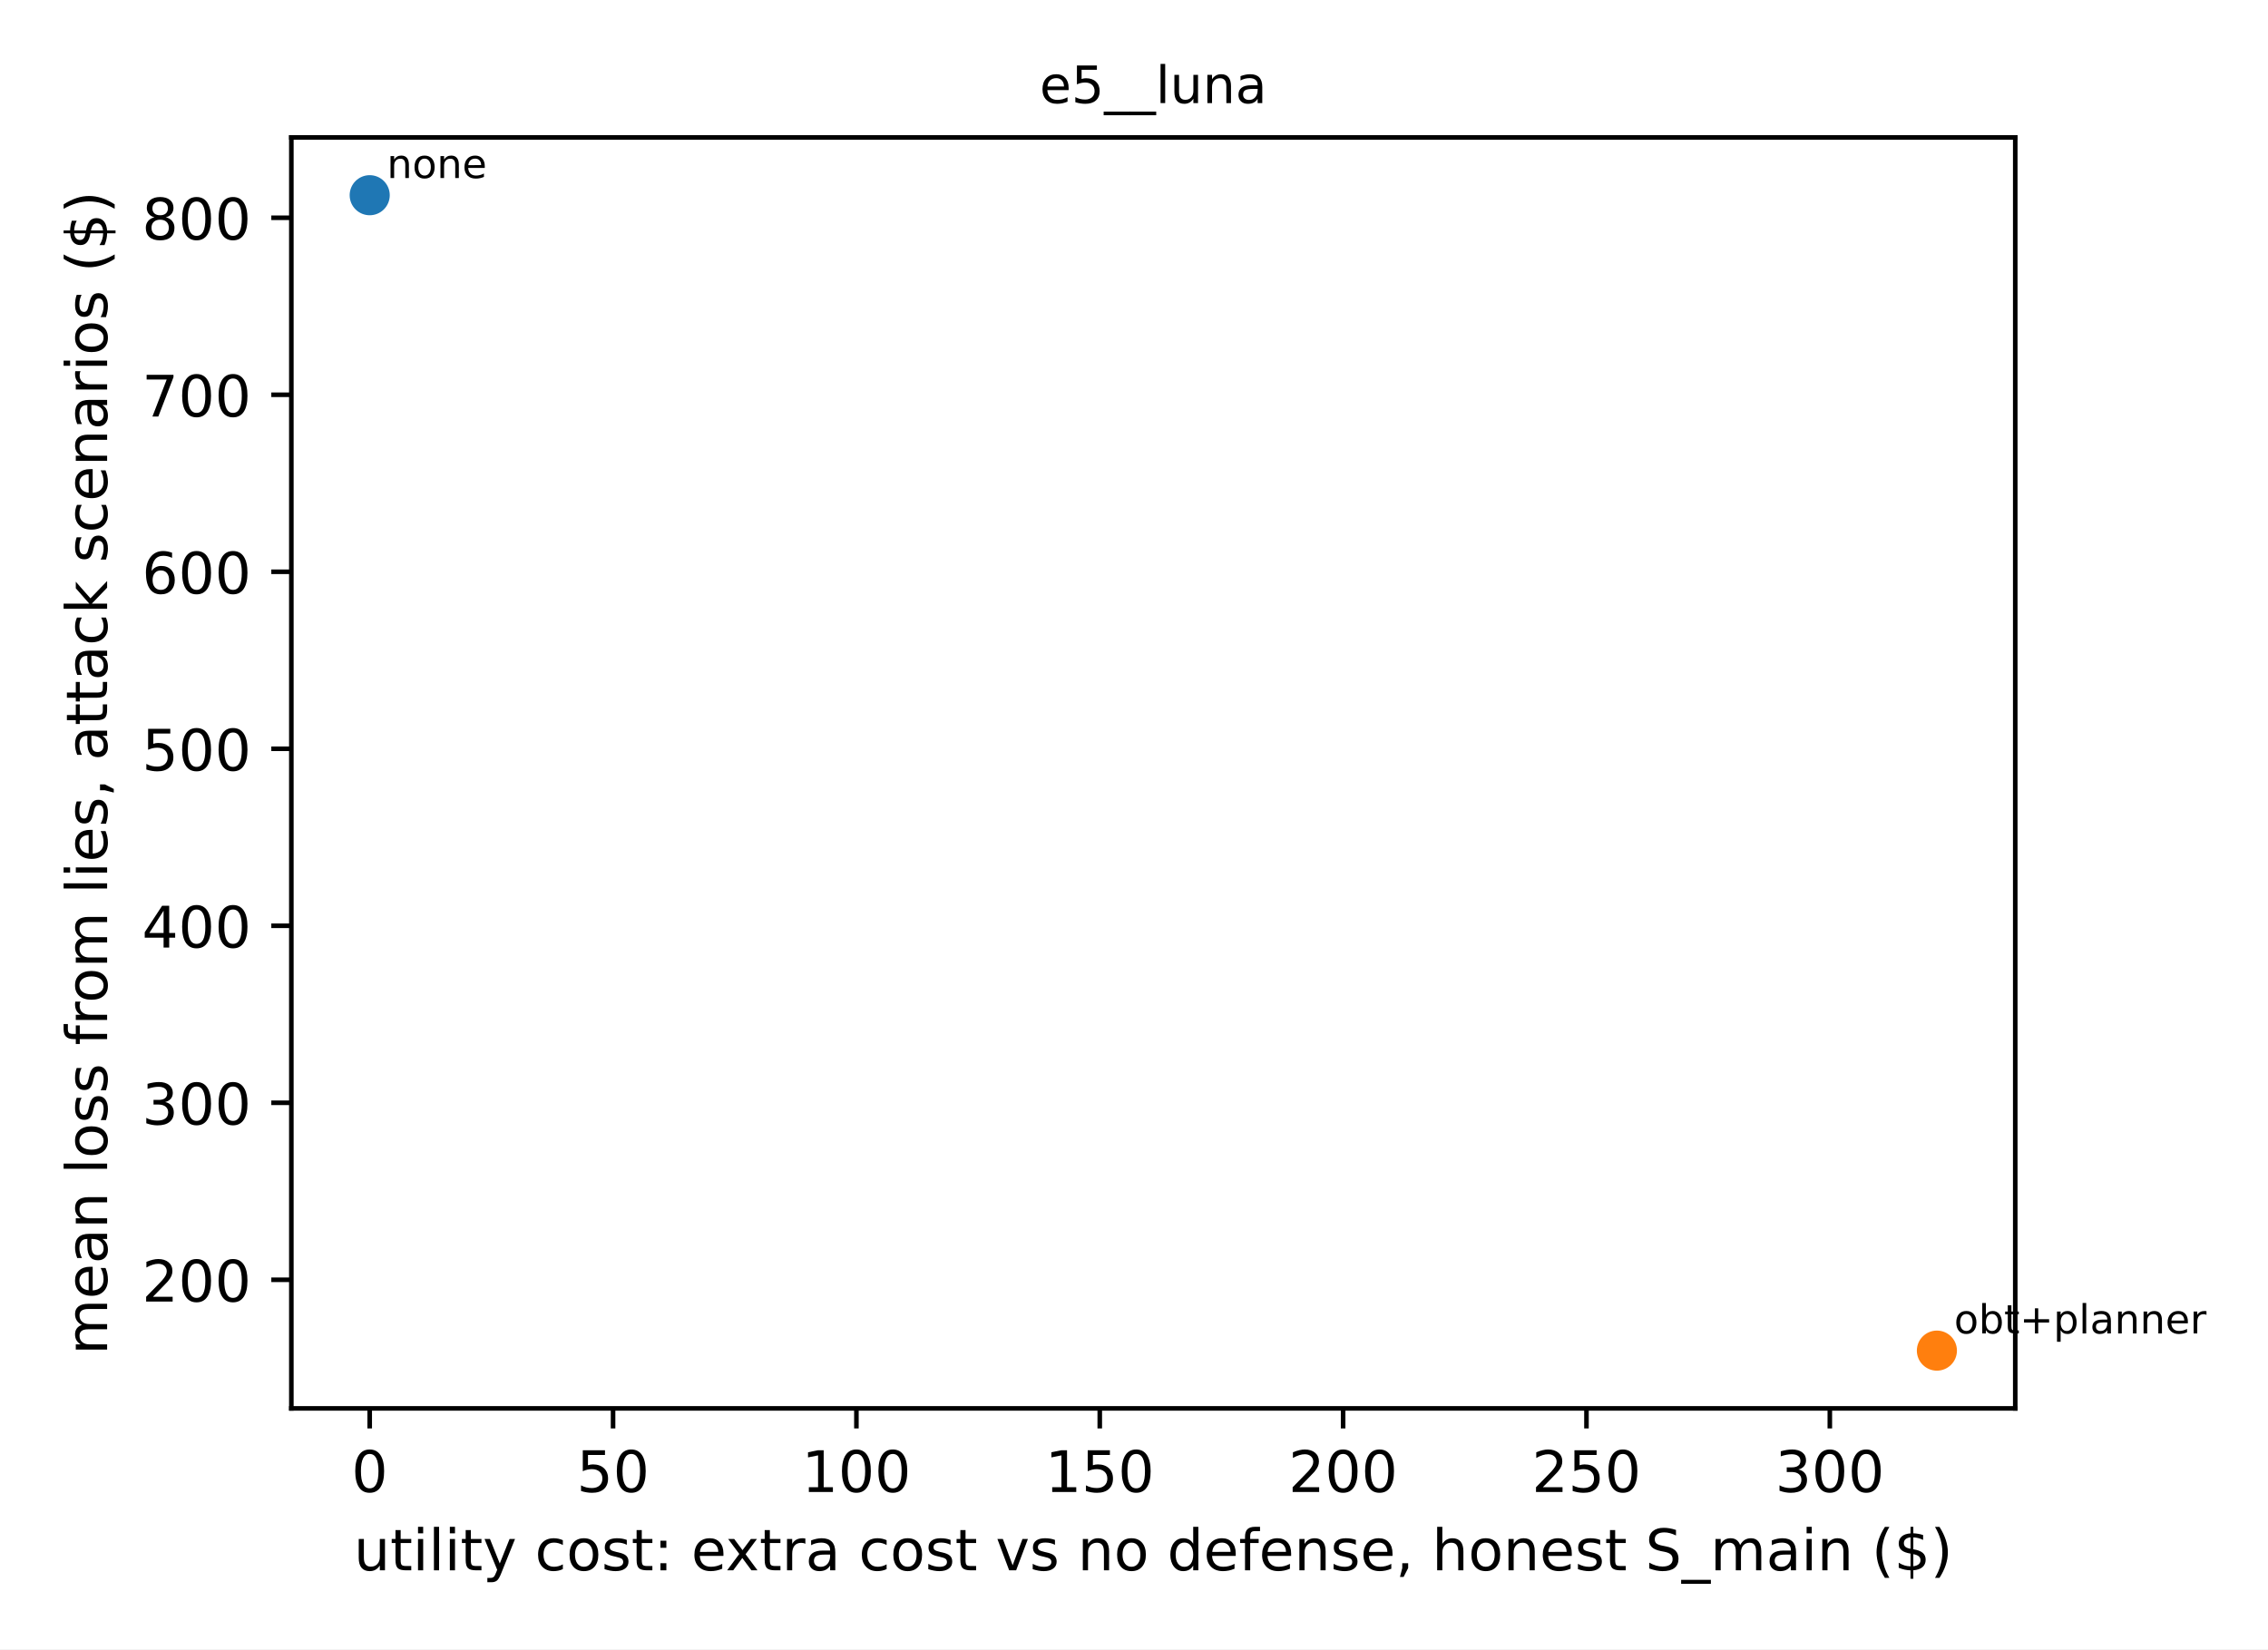
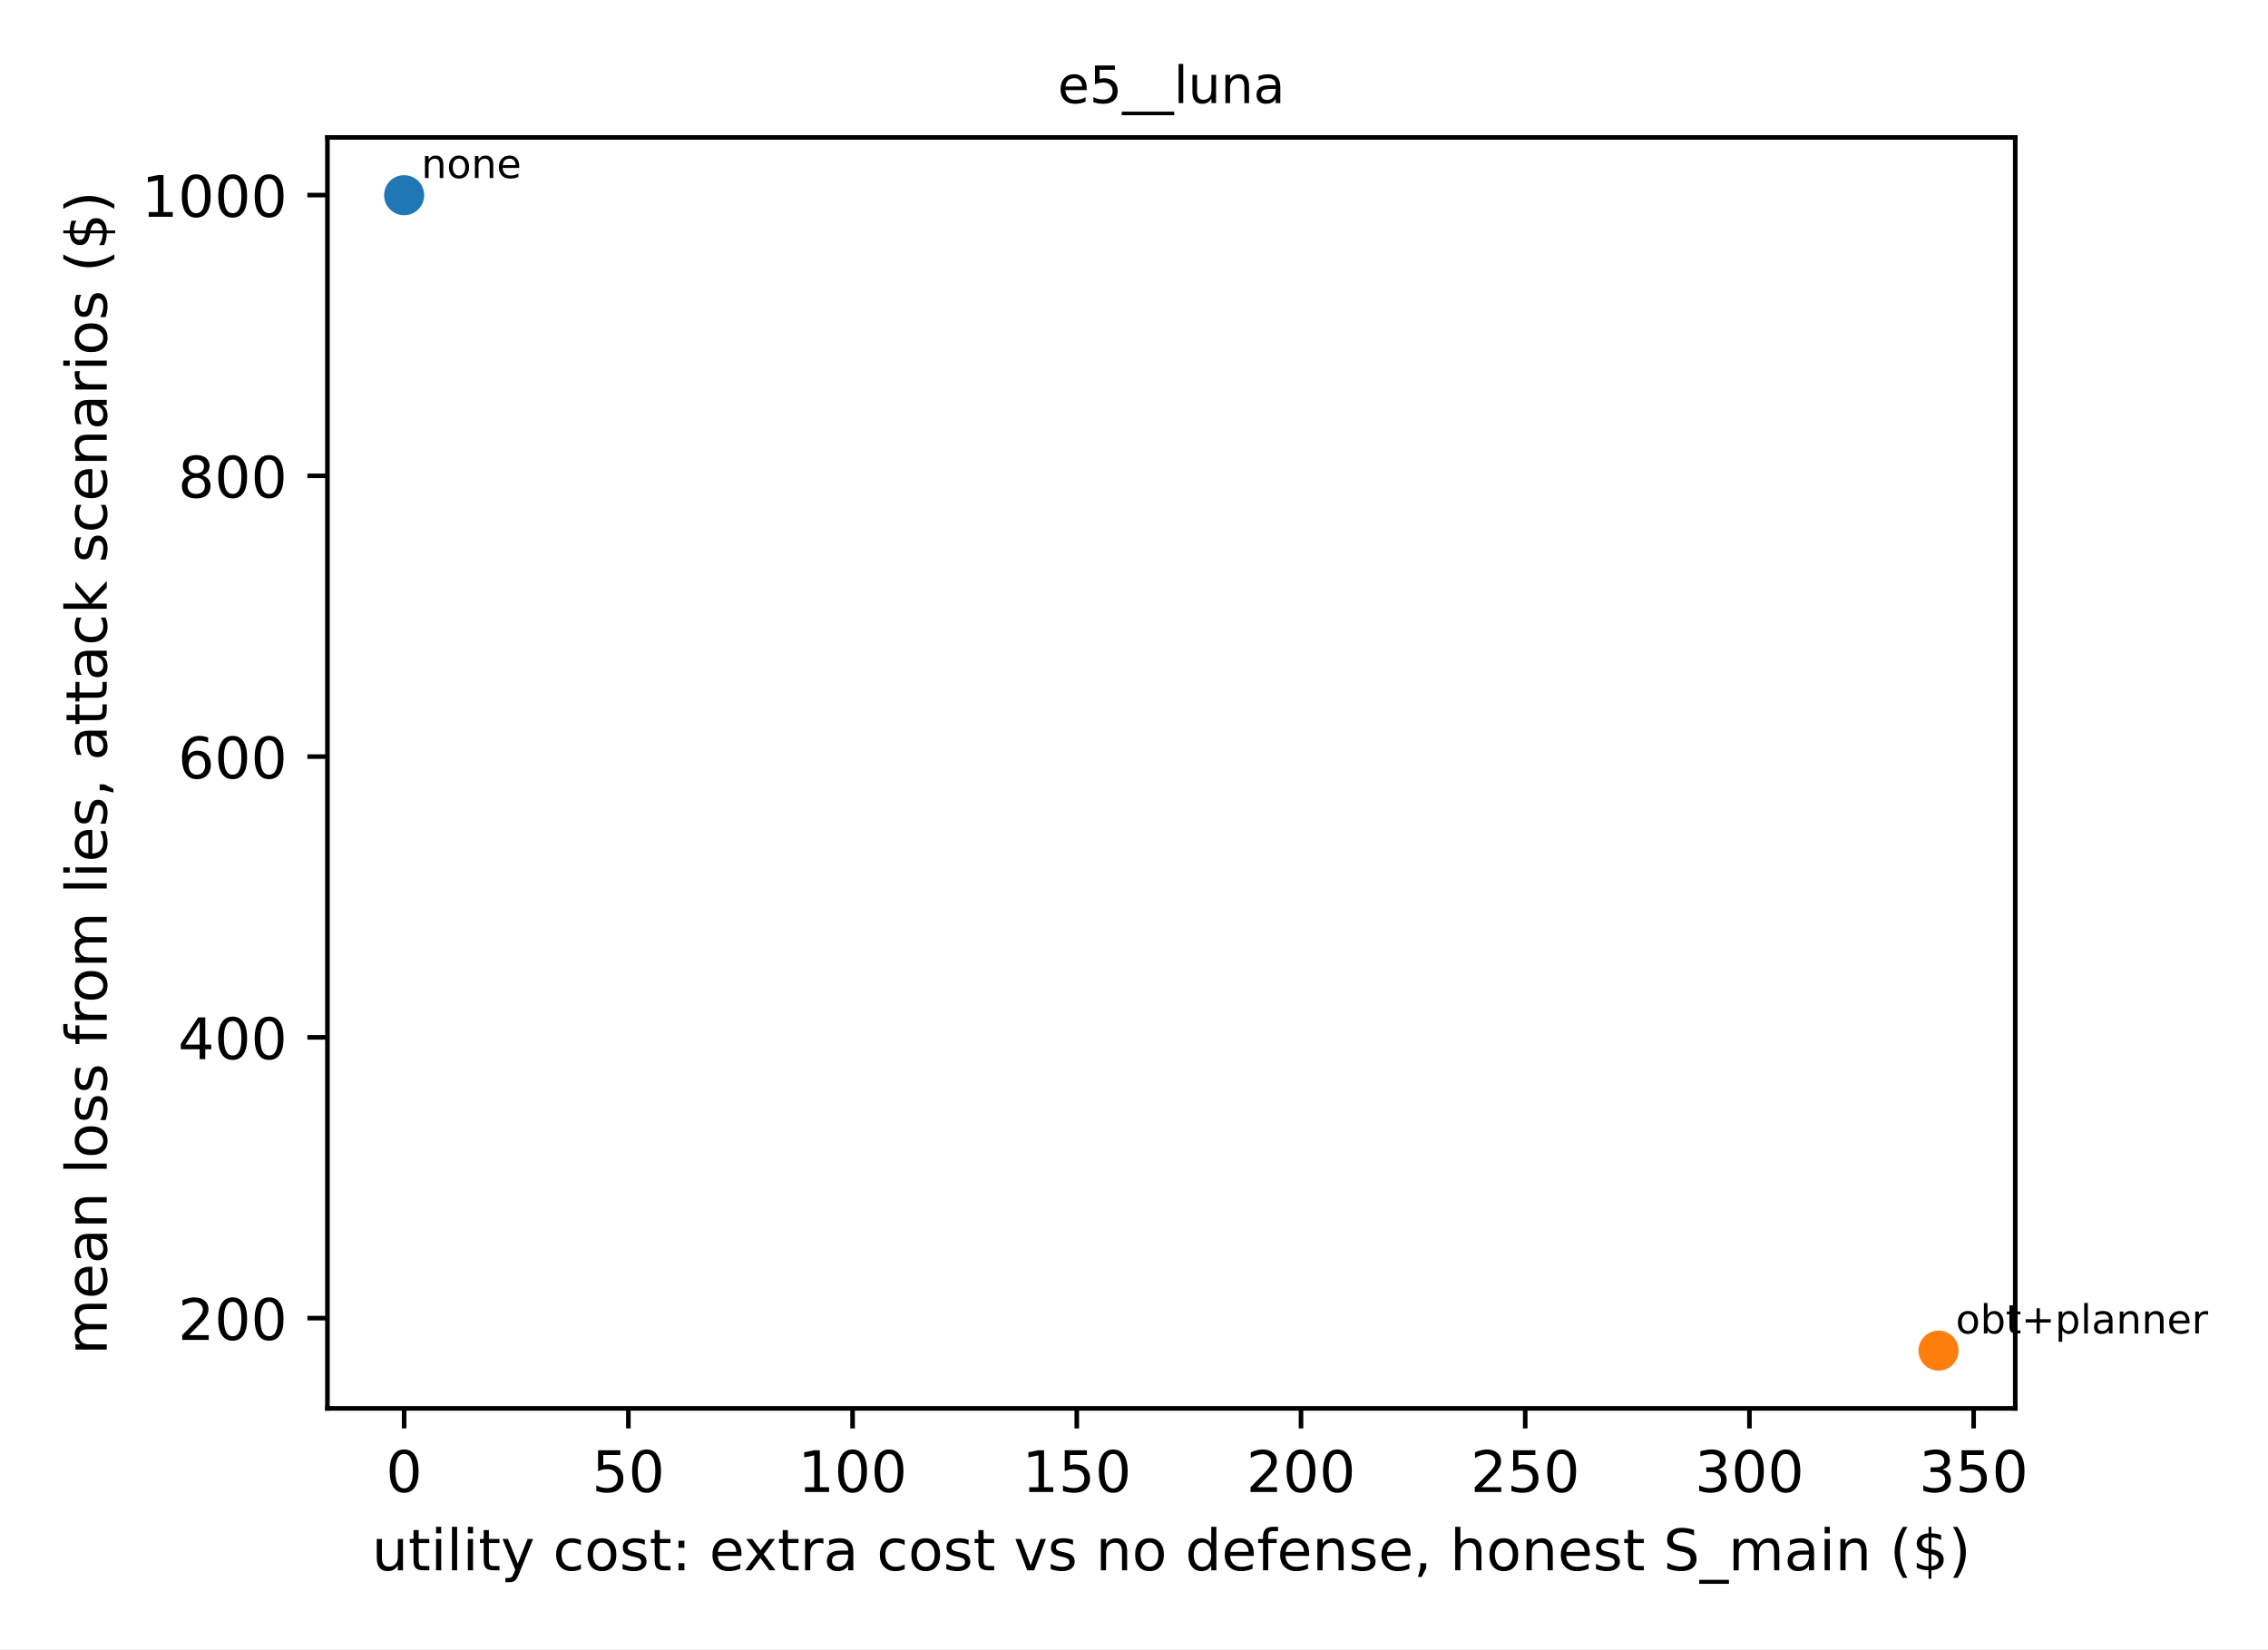
<svg xmlns="http://www.w3.org/2000/svg" xmlns:xlink="http://www.w3.org/1999/xlink" width="396pt" height="288pt" viewBox="0 0 396 288" version="1.1">
  <defs>
    <style type="text/css">*{stroke-linejoin: round; stroke-linecap: butt}</style>
  </defs>
  <g id="figure_1">
    <g id="patch_1">
      <path d="M 0 288  L 396 288  L 396 0  L 0 0  z " style="fill: #ffffff" />
    </g>
    <g id="axes_1">
      <g id="patch_2">
-         <path d="M 50.87 245.939  L 351.87 245.939  L 351.87 24  L 50.87 24  z " style="fill: #ffffff" />
+         <path d="M 57.17 245.939  L 351.87 245.939  L 351.87 24  L 57.17 24  z " style="fill: #ffffff" />
      </g>
      <g id="PathCollection_1">
        <defs>
          <path id="m16325e6f6c" d="M 0 3  C 0.796 3 1.559 2.684 2.121 2.121  C 2.684 1.559 3 0.796 3 0  C 3 -0.796 2.684 -1.559 2.121 -2.121  C 1.559 -2.684 0.796 -3 0 -3  C -0.796 -3 -1.559 -2.684 -2.121 -2.121  C -2.684 -1.559 -3 -0.796 -3 0  C -3 0.796 -2.684 1.559 -2.121 2.121  C -1.559 2.684 -0.796 3 0 3  z " style="stroke: #1f77b4" />
        </defs>
-         <g clip-path="url(#p59837d20ef)">
-           <use xlink:href="#m16325e6f6c" x="64.552" y="34.088" style="fill: #1f77b4; stroke: #1f77b4" />
+         <g clip-path="url(#p28c3b7ccd7)">
+           <use xlink:href="#m16325e6f6c" x="70.565" y="34.088" style="fill: #1f77b4; stroke: #1f77b4" />
        </g>
      </g>
      <g id="PathCollection_2">
        <defs>
          <path id="mcb49c439eb" d="M 0 3  C 0.796 3 1.559 2.684 2.121 2.121  C 2.684 1.559 3 0.796 3 0  C 3 -0.796 2.684 -1.559 2.121 -2.121  C 1.559 -2.684 0.796 -3 0 -3  C -0.796 -3 -1.559 -2.684 -2.121 -2.121  C -2.684 -1.559 -3 -0.796 -3 0  C -3 0.796 -2.684 1.559 -2.121 2.121  C -1.559 2.684 -0.796 3 0 3  z " style="stroke: #ff7f0e" />
        </defs>
-         <g clip-path="url(#p59837d20ef)">
-           <use xlink:href="#mcb49c439eb" x="338.188" y="235.851" style="fill: #ff7f0e; stroke: #ff7f0e" />
+         <g clip-path="url(#p28c3b7ccd7)">
+           <use xlink:href="#mcb49c439eb" x="338.475" y="235.851" style="fill: #ff7f0e; stroke: #ff7f0e" />
        </g>
      </g>
      <g id="matplotlib.axis_1">
        <g id="xtick_1">
          <g id="line2d_1">
            <defs>
              <path id="mca084d980a" d="M 0 0  L 0 3.5  " style="stroke: #000000; stroke-width: 0.8" />
            </defs>
            <g>
-               <use xlink:href="#mca084d980a" x="64.552" y="245.939" style="stroke: #000000; stroke-width: 0.8" />
+               <use xlink:href="#mca084d980a" x="70.565" y="245.939" style="stroke: #000000; stroke-width: 0.8" />
            </g>
          </g>
          <g id="text_1">
-             <g transform="translate(61.37057 260.5372) scale(0.1 -0.1)">
+             <g transform="translate(67.3842 260.5372) scale(0.1 -0.1)">
              <defs>
                <path id="DejaVuSans-30" d="M 2034 4250  Q 1547 4250 1301 3770  Q 1056 3291 1056 2328  Q 1056 1369 1301 889  Q 1547 409 2034 409  Q 2525 409 2770 889  Q 3016 1369 3016 2328  Q 3016 3291 2770 3770  Q 2525 4250 2034 4250  z M 2034 4750  Q 2819 4750 3233 4129  Q 3647 3509 3647 2328  Q 3647 1150 3233 529  Q 2819 -91 2034 -91  Q 1250 -91 836 529  Q 422 1150 422 2328  Q 422 3509 836 4129  Q 1250 4750 2034 4750  z " transform="scale(0.015625)" />
              </defs>
              <use xlink:href="#DejaVuSans-30" />
            </g>
          </g>
        </g>
        <g id="xtick_2">
          <g id="line2d_2">
            <g>
-               <use xlink:href="#mca084d980a" x="107.042" y="245.939" style="stroke: #000000; stroke-width: 0.8" />
+               <use xlink:href="#mca084d980a" x="109.714" y="245.939" style="stroke: #000000; stroke-width: 0.8" />
            </g>
          </g>
          <g id="text_2">
-             <g transform="translate(100.6794 260.5372) scale(0.1 -0.1)">
+             <g transform="translate(103.3515 260.5372) scale(0.1 -0.1)">
              <defs>
                <path id="DejaVuSans-35" d="M 691 4666  L 3169 4666  L 3169 4134  L 1269 4134  L 1269 2991  Q 1406 3038 1543 3061  Q 1681 3084 1819 3084  Q 2600 3084 3056 2656  Q 3513 2228 3513 1497  Q 3513 744 3044 326  Q 2575 -91 1722 -91  Q 1428 -91 1123 -41  Q 819 9 494 109  L 494 744  Q 775 591 1075 516  Q 1375 441 1709 441  Q 2250 441 2565 725  Q 2881 1009 2881 1497  Q 2881 1984 2565 2268  Q 2250 2553 1709 2553  Q 1456 2553 1204 2497  Q 953 2441 691 2322  L 691 4666  z " transform="scale(0.015625)" />
              </defs>
              <use xlink:href="#DejaVuSans-35" />
              <use xlink:href="#DejaVuSans-30" transform="translate(63.62305 0)" />
            </g>
          </g>
        </g>
        <g id="xtick_3">
          <g id="line2d_3">
            <g>
-               <use xlink:href="#mca084d980a" x="149.532" y="245.939" style="stroke: #000000; stroke-width: 0.8" />
+               <use xlink:href="#mca084d980a" x="148.863" y="245.939" style="stroke: #000000; stroke-width: 0.8" />
            </g>
          </g>
          <g id="text_3">
-             <g transform="translate(139.9883 260.5372) scale(0.1 -0.1)">
+             <g transform="translate(139.3188 260.5372) scale(0.1 -0.1)">
              <defs>
                <path id="DejaVuSans-31" d="M 794 531  L 1825 531  L 1825 4091  L 703 3866  L 703 4441  L 1819 4666  L 2450 4666  L 2450 531  L 3481 531  L 3481 0  L 794 0  L 794 531  z " transform="scale(0.015625)" />
              </defs>
              <use xlink:href="#DejaVuSans-31" />
              <use xlink:href="#DejaVuSans-30" transform="translate(63.62305 0)" />
              <use xlink:href="#DejaVuSans-30" transform="translate(127.2461 0)" />
            </g>
          </g>
        </g>
        <g id="xtick_4">
          <g id="line2d_4">
            <g>
-               <use xlink:href="#mca084d980a" x="192.022" y="245.939" style="stroke: #000000; stroke-width: 0.8" />
+               <use xlink:href="#mca084d980a" x="188.011" y="245.939" style="stroke: #000000; stroke-width: 0.8" />
            </g>
          </g>
          <g id="text_4">
-             <g transform="translate(182.4784 260.5372) scale(0.1 -0.1)">
+             <g transform="translate(178.4673 260.5372) scale(0.1 -0.1)">
              <use xlink:href="#DejaVuSans-31" />
              <use xlink:href="#DejaVuSans-35" transform="translate(63.62305 0)" />
              <use xlink:href="#DejaVuSans-30" transform="translate(127.2461 0)" />
            </g>
          </g>
        </g>
        <g id="xtick_5">
          <g id="line2d_5">
            <g>
-               <use xlink:href="#mca084d980a" x="234.512" y="245.939" style="stroke: #000000; stroke-width: 0.8" />
+               <use xlink:href="#mca084d980a" x="227.16" y="245.939" style="stroke: #000000; stroke-width: 0.8" />
            </g>
          </g>
          <g id="text_5">
-             <g transform="translate(224.9685 260.5372) scale(0.1 -0.1)">
+             <g transform="translate(217.6158 260.5372) scale(0.1 -0.1)">
              <defs>
                <path id="DejaVuSans-32" d="M 1228 531  L 3431 531  L 3431 0  L 469 0  L 469 531  Q 828 903 1448 1529  Q 2069 2156 2228 2338  Q 2531 2678 2651 2914  Q 2772 3150 2772 3378  Q 2772 3750 2511 3984  Q 2250 4219 1831 4219  Q 1534 4219 1204 4116  Q 875 4013 500 3803  L 500 4441  Q 881 4594 1212 4672  Q 1544 4750 1819 4750  Q 2544 4750 2975 4387  Q 3406 4025 3406 3419  Q 3406 3131 3298 2873  Q 3191 2616 2906 2266  Q 2828 2175 2409 1742  Q 1991 1309 1228 531  z " transform="scale(0.015625)" />
              </defs>
              <use xlink:href="#DejaVuSans-32" />
              <use xlink:href="#DejaVuSans-30" transform="translate(63.62305 0)" />
              <use xlink:href="#DejaVuSans-30" transform="translate(127.2461 0)" />
            </g>
          </g>
        </g>
        <g id="xtick_6">
          <g id="line2d_6">
            <g>
-               <use xlink:href="#mca084d980a" x="277.002" y="245.939" style="stroke: #000000; stroke-width: 0.8" />
+               <use xlink:href="#mca084d980a" x="266.308" y="245.939" style="stroke: #000000; stroke-width: 0.8" />
            </g>
          </g>
          <g id="text_6">
-             <g transform="translate(267.4587 260.5372) scale(0.1 -0.1)">
+             <g transform="translate(256.7644 260.5372) scale(0.1 -0.1)">
              <use xlink:href="#DejaVuSans-32" />
              <use xlink:href="#DejaVuSans-35" transform="translate(63.62305 0)" />
              <use xlink:href="#DejaVuSans-30" transform="translate(127.2461 0)" />
            </g>
          </g>
        </g>
        <g id="xtick_7">
          <g id="line2d_7">
            <g>
-               <use xlink:href="#mca084d980a" x="319.493" y="245.939" style="stroke: #000000; stroke-width: 0.8" />
+               <use xlink:href="#mca084d980a" x="305.457" y="245.939" style="stroke: #000000; stroke-width: 0.8" />
            </g>
          </g>
          <g id="text_7">
-             <g transform="translate(309.9488 260.5372) scale(0.1 -0.1)">
+             <g transform="translate(295.9129 260.5372) scale(0.1 -0.1)">
              <defs>
                <path id="DejaVuSans-33" d="M 2597 2516  Q 3050 2419 3304 2112  Q 3559 1806 3559 1356  Q 3559 666 3084 287  Q 2609 -91 1734 -91  Q 1441 -91 1130 -33  Q 819 25 488 141  L 488 750  Q 750 597 1062 519  Q 1375 441 1716 441  Q 2309 441 2620 675  Q 2931 909 2931 1356  Q 2931 1769 2642 2001  Q 2353 2234 1838 2234  L 1294 2234  L 1294 2753  L 1863 2753  Q 2328 2753 2575 2939  Q 2822 3125 2822 3475  Q 2822 3834 2567 4026  Q 2313 4219 1838 4219  Q 1578 4219 1281 4162  Q 984 4106 628 3988  L 628 4550  Q 988 4650 1302 4700  Q 1616 4750 1894 4750  Q 2613 4750 3031 4423  Q 3450 4097 3450 3541  Q 3450 3153 3228 2886  Q 3006 2619 2597 2516  z " transform="scale(0.015625)" />
              </defs>
              <use xlink:href="#DejaVuSans-33" />
              <use xlink:href="#DejaVuSans-30" transform="translate(63.62305 0)" />
              <use xlink:href="#DejaVuSans-30" transform="translate(127.2461 0)" />
            </g>
          </g>
        </g>
-         <g id="text_8">
-           <g transform="translate(61.78719 274.2153) scale(0.1 -0.1)">
+         <g id="xtick_8">
+           <g id="line2d_8">
+             <g>
+               <use xlink:href="#mca084d980a" x="344.605" y="245.939" style="stroke: #000000; stroke-width: 0.8" />
+             </g>
+           </g>
+           <g id="text_8">
+             <g transform="translate(335.0615 260.5372) scale(0.1 -0.1)">
+               <use xlink:href="#DejaVuSans-33" />
+               <use xlink:href="#DejaVuSans-35" transform="translate(63.62305 0)" />
+               <use xlink:href="#DejaVuSans-30" transform="translate(127.2461 0)" />
+             </g>
+           </g>
+         </g>
+         <g id="text_9">
+           <g transform="translate(64.93719 274.2153) scale(0.1 -0.1)">
            <defs>
              <path id="DejaVuSans-75" d="M 544 1381  L 544 3500  L 1119 3500  L 1119 1403  Q 1119 906 1312 657  Q 1506 409 1894 409  Q 2359 409 2629 706  Q 2900 1003 2900 1516  L 2900 3500  L 3475 3500  L 3475 0  L 2900 0  L 2900 538  Q 2691 219 2414 64  Q 2138 -91 1772 -91  Q 1169 -91 856 284  Q 544 659 544 1381  z M 1991 3584  L 1991 3584  z " transform="scale(0.015625)" />
              <path id="DejaVuSans-74" d="M 1172 4494  L 1172 3500  L 2356 3500  L 2356 3053  L 1172 3053  L 1172 1153  Q 1172 725 1289 603  Q 1406 481 1766 481  L 2356 481  L 2356 0  L 1766 0  Q 1100 0 847 248  Q 594 497 594 1153  L 594 3053  L 172 3053  L 172 3500  L 594 3500  L 594 4494  L 1172 4494  z " transform="scale(0.015625)" />
              <path id="DejaVuSans-69" d="M 603 3500  L 1178 3500  L 1178 0  L 603 0  L 603 3500  z M 603 4863  L 1178 4863  L 1178 4134  L 603 4134  L 603 4863  z " transform="scale(0.015625)" />
              <path id="DejaVuSans-6c" d="M 603 4863  L 1178 4863  L 1178 0  L 603 0  L 603 4863  z " transform="scale(0.015625)" />
              <path id="DejaVuSans-79" d="M 2059 -325  Q 1816 -950 1584 -1140  Q 1353 -1331 966 -1331  L 506 -1331  L 506 -850  L 844 -850  Q 1081 -850 1212 -737  Q 1344 -625 1503 -206  L 1606 56  L 191 3500  L 800 3500  L 1894 763  L 2988 3500  L 3597 3500  L 2059 -325  z " transform="scale(0.015625)" />
              <path id="DejaVuSans-20" transform="scale(0.015625)" />
              <path id="DejaVuSans-63" d="M 3122 3366  L 3122 2828  Q 2878 2963 2633 3030  Q 2388 3097 2138 3097  Q 1578 3097 1268 2742  Q 959 2388 959 1747  Q 959 1106 1268 751  Q 1578 397 2138 397  Q 2388 397 2633 464  Q 2878 531 3122 666  L 3122 134  Q 2881 22 2623 -34  Q 2366 -91 2075 -91  Q 1284 -91 818 406  Q 353 903 353 1747  Q 353 2603 823 3093  Q 1294 3584 2113 3584  Q 2378 3584 2631 3529  Q 2884 3475 3122 3366  z " transform="scale(0.015625)" />
              <path id="DejaVuSans-6f" d="M 1959 3097  Q 1497 3097 1228 2736  Q 959 2375 959 1747  Q 959 1119 1226 758  Q 1494 397 1959 397  Q 2419 397 2687 759  Q 2956 1122 2956 1747  Q 2956 2369 2687 2733  Q 2419 3097 1959 3097  z M 1959 3584  Q 2709 3584 3137 3096  Q 3566 2609 3566 1747  Q 3566 888 3137 398  Q 2709 -91 1959 -91  Q 1206 -91 779 398  Q 353 888 353 1747  Q 353 2609 779 3096  Q 1206 3584 1959 3584  z " transform="scale(0.015625)" />
              <path id="DejaVuSans-73" d="M 2834 3397  L 2834 2853  Q 2591 2978 2328 3040  Q 2066 3103 1784 3103  Q 1356 3103 1142 2972  Q 928 2841 928 2578  Q 928 2378 1081 2264  Q 1234 2150 1697 2047  L 1894 2003  Q 2506 1872 2764 1633  Q 3022 1394 3022 966  Q 3022 478 2636 193  Q 2250 -91 1575 -91  Q 1294 -91 989 -36  Q 684 19 347 128  L 347 722  Q 666 556 975 473  Q 1284 391 1588 391  Q 1994 391 2212 530  Q 2431 669 2431 922  Q 2431 1156 2273 1281  Q 2116 1406 1581 1522  L 1381 1569  Q 847 1681 609 1914  Q 372 2147 372 2553  Q 372 3047 722 3315  Q 1072 3584 1716 3584  Q 2034 3584 2315 3537  Q 2597 3491 2834 3397  z " transform="scale(0.015625)" />
              <path id="DejaVuSans-3a" d="M 750 794  L 1409 794  L 1409 0  L 750 0  L 750 794  z M 750 3309  L 1409 3309  L 1409 2516  L 750 2516  L 750 3309  z " transform="scale(0.015625)" />
              <path id="DejaVuSans-65" d="M 3597 1894  L 3597 1613  L 953 1613  Q 991 1019 1311 708  Q 1631 397 2203 397  Q 2534 397 2845 478  Q 3156 559 3463 722  L 3463 178  Q 3153 47 2828 -22  Q 2503 -91 2169 -91  Q 1331 -91 842 396  Q 353 884 353 1716  Q 353 2575 817 3079  Q 1281 3584 2069 3584  Q 2775 3584 3186 3129  Q 3597 2675 3597 1894  z M 3022 2063  Q 3016 2534 2758 2815  Q 2500 3097 2075 3097  Q 1594 3097 1305 2825  Q 1016 2553 972 2059  L 3022 2063  z " transform="scale(0.015625)" />
              <path id="DejaVuSans-78" d="M 3513 3500  L 2247 1797  L 3578 0  L 2900 0  L 1881 1375  L 863 0  L 184 0  L 1544 1831  L 300 3500  L 978 3500  L 1906 2253  L 2834 3500  L 3513 3500  z " transform="scale(0.015625)" />
              <path id="DejaVuSans-72" d="M 2631 2963  Q 2534 3019 2420 3045  Q 2306 3072 2169 3072  Q 1681 3072 1420 2755  Q 1159 2438 1159 1844  L 1159 0  L 581 0  L 581 3500  L 1159 3500  L 1159 2956  Q 1341 3275 1631 3429  Q 1922 3584 2338 3584  Q 2397 3584 2469 3576  Q 2541 3569 2628 3553  L 2631 2963  z " transform="scale(0.015625)" />
              <path id="DejaVuSans-61" d="M 2194 1759  Q 1497 1759 1228 1600  Q 959 1441 959 1056  Q 959 750 1161 570  Q 1363 391 1709 391  Q 2188 391 2477 730  Q 2766 1069 2766 1631  L 2766 1759  L 2194 1759  z M 3341 1997  L 3341 0  L 2766 0  L 2766 531  Q 2569 213 2275 61  Q 1981 -91 1556 -91  Q 1019 -91 701 211  Q 384 513 384 1019  Q 384 1609 779 1909  Q 1175 2209 1959 2209  L 2766 2209  L 2766 2266  Q 2766 2663 2505 2880  Q 2244 3097 1772 3097  Q 1472 3097 1187 3025  Q 903 2953 641 2809  L 641 3341  Q 956 3463 1253 3523  Q 1550 3584 1831 3584  Q 2591 3584 2966 3190  Q 3341 2797 3341 1997  z " transform="scale(0.015625)" />
              <path id="DejaVuSans-76" d="M 191 3500  L 800 3500  L 1894 563  L 2988 3500  L 3597 3500  L 2284 0  L 1503 0  L 191 3500  z " transform="scale(0.015625)" />
              <path id="DejaVuSans-6e" d="M 3513 2113  L 3513 0  L 2938 0  L 2938 2094  Q 2938 2591 2744 2837  Q 2550 3084 2163 3084  Q 1697 3084 1428 2787  Q 1159 2491 1159 1978  L 1159 0  L 581 0  L 581 3500  L 1159 3500  L 1159 2956  Q 1366 3272 1645 3428  Q 1925 3584 2291 3584  Q 2894 3584 3203 3211  Q 3513 2838 3513 2113  z " transform="scale(0.015625)" />
              <path id="DejaVuSans-64" d="M 2906 2969  L 2906 4863  L 3481 4863  L 3481 0  L 2906 0  L 2906 525  Q 2725 213 2448 61  Q 2172 -91 1784 -91  Q 1150 -91 751 415  Q 353 922 353 1747  Q 353 2572 751 3078  Q 1150 3584 1784 3584  Q 2172 3584 2448 3432  Q 2725 3281 2906 2969  z M 947 1747  Q 947 1113 1208 752  Q 1469 391 1925 391  Q 2381 391 2643 752  Q 2906 1113 2906 1747  Q 2906 2381 2643 2742  Q 2381 3103 1925 3103  Q 1469 3103 1208 2742  Q 947 2381 947 1747  z " transform="scale(0.015625)" />
              <path id="DejaVuSans-66" d="M 2375 4863  L 2375 4384  L 1825 4384  Q 1516 4384 1395 4259  Q 1275 4134 1275 3809  L 1275 3500  L 2222 3500  L 2222 3053  L 1275 3053  L 1275 0  L 697 0  L 697 3053  L 147 3053  L 147 3500  L 697 3500  L 697 3744  Q 697 4328 969 4595  Q 1241 4863 1831 4863  L 2375 4863  z " transform="scale(0.015625)" />
              <path id="DejaVuSans-2c" d="M 750 794  L 1409 794  L 1409 256  L 897 -744  L 494 -744  L 750 256  L 750 794  z " transform="scale(0.015625)" />
              <path id="DejaVuSans-68" d="M 3513 2113  L 3513 0  L 2938 0  L 2938 2094  Q 2938 2591 2744 2837  Q 2550 3084 2163 3084  Q 1697 3084 1428 2787  Q 1159 2491 1159 1978  L 1159 0  L 581 0  L 581 4863  L 1159 4863  L 1159 2956  Q 1366 3272 1645 3428  Q 1925 3584 2291 3584  Q 2894 3584 3203 3211  Q 3513 2838 3513 2113  z " transform="scale(0.015625)" />
              <path id="DejaVuSans-53" d="M 3425 4513  L 3425 3897  Q 3066 4069 2747 4153  Q 2428 4238 2131 4238  Q 1616 4238 1336 4038  Q 1056 3838 1056 3469  Q 1056 3159 1242 3001  Q 1428 2844 1947 2747  L 2328 2669  Q 3034 2534 3370 2195  Q 3706 1856 3706 1288  Q 3706 609 3251 259  Q 2797 -91 1919 -91  Q 1588 -91 1214 -16  Q 841 59 441 206  L 441 856  Q 825 641 1194 531  Q 1563 422 1919 422  Q 2459 422 2753 634  Q 3047 847 3047 1241  Q 3047 1584 2836 1778  Q 2625 1972 2144 2069  L 1759 2144  Q 1053 2284 737 2584  Q 422 2884 422 3419  Q 422 4038 858 4394  Q 1294 4750 2059 4750  Q 2388 4750 2728 4690  Q 3069 4631 3425 4513  z " transform="scale(0.015625)" />
              <path id="DejaVuSans-5f" d="M 3263 -1063  L 3263 -1509  L -63 -1509  L -63 -1063  L 3263 -1063  z " transform="scale(0.015625)" />
              <path id="DejaVuSans-6d" d="M 3328 2828  Q 3544 3216 3844 3400  Q 4144 3584 4550 3584  Q 5097 3584 5394 3201  Q 5691 2819 5691 2113  L 5691 0  L 5113 0  L 5113 2094  Q 5113 2597 4934 2840  Q 4756 3084 4391 3084  Q 3944 3084 3684 2787  Q 3425 2491 3425 1978  L 3425 0  L 2847 0  L 2847 2094  Q 2847 2600 2669 2842  Q 2491 3084 2119 3084  Q 1678 3084 1418 2786  Q 1159 2488 1159 1978  L 1159 0  L 581 0  L 581 3500  L 1159 3500  L 1159 2956  Q 1356 3278 1631 3431  Q 1906 3584 2284 3584  Q 2666 3584 2933 3390  Q 3200 3197 3328 2828  z " transform="scale(0.015625)" />
              <path id="DejaVuSans-28" d="M 1984 4856  Q 1566 4138 1362 3434  Q 1159 2731 1159 2009  Q 1159 1288 1364 580  Q 1569 -128 1984 -844  L 1484 -844  Q 1016 -109 783 600  Q 550 1309 550 2009  Q 550 2706 781 3412  Q 1013 4119 1484 4856  L 1984 4856  z " transform="scale(0.015625)" />
              <path id="DejaVuSans-24" d="M 2163 -941  L 1850 -941  L 1847 0  Q 1519 6 1191 76  Q 863 147 531 288  L 531 850  Q 850 650 1176 548  Q 1503 447 1850 444  L 1850 1869  Q 1159 1981 845 2250  Q 531 2519 531 2988  Q 531 3497 872 3790  Q 1213 4084 1850 4128  L 1850 4863  L 2163 4863  L 2163 4138  Q 2453 4125 2725 4076  Q 2997 4028 3256 3944  L 3256 3397  Q 2997 3528 2723 3600  Q 2450 3672 2163 3684  L 2163 2350  Q 2872 2241 3206 1959  Q 3541 1678 3541 1191  Q 3541 663 3186 358  Q 2831 53 2163 6  L 2163 -941  z M 1850 2406  L 1850 3688  Q 1488 3647 1297 3481  Q 1106 3316 1106 3041  Q 1106 2772 1282 2622  Q 1459 2472 1850 2406  z M 2163 1806  L 2163 453  Q 2559 506 2761 678  Q 2963 850 2963 1131  Q 2963 1406 2770 1568  Q 2578 1731 2163 1806  z " transform="scale(0.015625)" />
              <path id="DejaVuSans-29" d="M 513 4856  L 1013 4856  Q 1481 4119 1714 3412  Q 1947 2706 1947 2009  Q 1947 1309 1714 600  Q 1481 -109 1013 -844  L 513 -844  Q 928 -128 1133 580  Q 1338 1288 1338 2009  Q 1338 2731 1133 3434  Q 928 4138 513 4856  z " transform="scale(0.015625)" />
            </defs>
            <use xlink:href="#DejaVuSans-75" />
            <use xlink:href="#DejaVuSans-74" transform="translate(63.37891 0)" />
            <use xlink:href="#DejaVuSans-69" transform="translate(102.5879 0)" />
            <use xlink:href="#DejaVuSans-6c" transform="translate(130.3711 0)" />
            <use xlink:href="#DejaVuSans-69" transform="translate(158.1543 0)" />
            <use xlink:href="#DejaVuSans-74" transform="translate(185.9375 0)" />
            <use xlink:href="#DejaVuSans-79" transform="translate(225.1465 0)" />
            <use xlink:href="#DejaVuSans-20" transform="translate(284.3262 0)" />
            <use xlink:href="#DejaVuSans-63" transform="translate(316.1133 0)" />
            <use xlink:href="#DejaVuSans-6f" transform="translate(371.0938 0)" />
            <use xlink:href="#DejaVuSans-73" transform="translate(432.2754 0)" />
            <use xlink:href="#DejaVuSans-74" transform="translate(484.375 0)" />
            <use xlink:href="#DejaVuSans-3a" transform="translate(523.584 0)" />
            <use xlink:href="#DejaVuSans-20" transform="translate(557.2754 0)" />
            <use xlink:href="#DejaVuSans-65" transform="translate(589.0625 0)" />
            <use xlink:href="#DejaVuSans-78" transform="translate(648.8359 0)" />
            <use xlink:href="#DejaVuSans-74" transform="translate(708.0156 0)" />
            <use xlink:href="#DejaVuSans-72" transform="translate(747.2246 0)" />
            <use xlink:href="#DejaVuSans-61" transform="translate(788.3379 0)" />
            <use xlink:href="#DejaVuSans-20" transform="translate(849.6172 0)" />
            <use xlink:href="#DejaVuSans-63" transform="translate(881.4043 0)" />
            <use xlink:href="#DejaVuSans-6f" transform="translate(936.3848 0)" />
            <use xlink:href="#DejaVuSans-73" transform="translate(997.5664 0)" />
            <use xlink:href="#DejaVuSans-74" transform="translate(1049.666 0)" />
            <use xlink:href="#DejaVuSans-20" transform="translate(1088.875 0)" />
            <use xlink:href="#DejaVuSans-76" transform="translate(1120.662 0)" />
            <use xlink:href="#DejaVuSans-73" transform="translate(1179.842 0)" />
            <use xlink:href="#DejaVuSans-20" transform="translate(1231.941 0)" />
            <use xlink:href="#DejaVuSans-6e" transform="translate(1263.729 0)" />
            <use xlink:href="#DejaVuSans-6f" transform="translate(1327.107 0)" />
            <use xlink:href="#DejaVuSans-20" transform="translate(1388.289 0)" />
            <use xlink:href="#DejaVuSans-64" transform="translate(1420.076 0)" />
            <use xlink:href="#DejaVuSans-65" transform="translate(1483.553 0)" />
            <use xlink:href="#DejaVuSans-66" transform="translate(1545.076 0)" />
            <use xlink:href="#DejaVuSans-65" transform="translate(1580.281 0)" />
            <use xlink:href="#DejaVuSans-6e" transform="translate(1641.805 0)" />
            <use xlink:href="#DejaVuSans-73" transform="translate(1705.184 0)" />
            <use xlink:href="#DejaVuSans-65" transform="translate(1757.283 0)" />
            <use xlink:href="#DejaVuSans-2c" transform="translate(1818.807 0)" />
            <use xlink:href="#DejaVuSans-20" transform="translate(1850.594 0)" />
            <use xlink:href="#DejaVuSans-68" transform="translate(1882.381 0)" />
            <use xlink:href="#DejaVuSans-6f" transform="translate(1945.76 0)" />
            <use xlink:href="#DejaVuSans-6e" transform="translate(2006.941 0)" />
            <use xlink:href="#DejaVuSans-65" transform="translate(2070.32 0)" />
            <use xlink:href="#DejaVuSans-73" transform="translate(2131.844 0)" />
            <use xlink:href="#DejaVuSans-74" transform="translate(2183.943 0)" />
            <use xlink:href="#DejaVuSans-20" transform="translate(2223.152 0)" />
            <use xlink:href="#DejaVuSans-53" transform="translate(2254.939 0)" />
            <use xlink:href="#DejaVuSans-5f" transform="translate(2318.416 0)" />
            <use xlink:href="#DejaVuSans-6d" transform="translate(2368.416 0)" />
            <use xlink:href="#DejaVuSans-61" transform="translate(2465.828 0)" />
            <use xlink:href="#DejaVuSans-69" transform="translate(2527.107 0)" />
            <use xlink:href="#DejaVuSans-6e" transform="translate(2554.891 0)" />
            <use xlink:href="#DejaVuSans-20" transform="translate(2618.27 0)" />
            <use xlink:href="#DejaVuSans-28" transform="translate(2650.057 0)" />
            <use xlink:href="#DejaVuSans-24" transform="translate(2689.07 0)" />
            <use xlink:href="#DejaVuSans-29" transform="translate(2752.693 0)" />
          </g>
        </g>
      </g>
      <g id="matplotlib.axis_2">
        <g id="ytick_1">
-           <g id="line2d_8">
+           <g id="line2d_9">
            <defs>
              <path id="m211b4c4232" d="M 0 0  L -3.5 0  " style="stroke: #000000; stroke-width: 0.8" />
            </defs>
            <g>
-               <use xlink:href="#m211b4c4232" x="50.87" y="223.481" style="stroke: #000000; stroke-width: 0.8" />
-             </g>
-           </g>
-           <g id="text_9">
-             <g transform="translate(24.7825 227.2802) scale(0.1 -0.1)">
+               <use xlink:href="#m211b4c4232" x="57.17" y="230.178" style="stroke: #000000; stroke-width: 0.8" />
+             </g>
+           </g>
+           <g id="text_10">
+             <g transform="translate(31.0825 233.9772) scale(0.1 -0.1)">
              <use xlink:href="#DejaVuSans-32" />
              <use xlink:href="#DejaVuSans-30" transform="translate(63.62305 0)" />
              <use xlink:href="#DejaVuSans-30" transform="translate(127.2461 0)" />
            </g>
          </g>
        </g>
        <g id="ytick_2">
-           <g id="line2d_9">
-             <g>
-               <use xlink:href="#m211b4c4232" x="50.87" y="192.572" style="stroke: #000000; stroke-width: 0.8" />
-             </g>
-           </g>
-           <g id="text_10">
-             <g transform="translate(24.7825 196.3715) scale(0.1 -0.1)">
-               <use xlink:href="#DejaVuSans-33" />
+           <g id="line2d_10">
+             <g>
+               <use xlink:href="#m211b4c4232" x="57.17" y="181.149" style="stroke: #000000; stroke-width: 0.8" />
+             </g>
+           </g>
+           <g id="text_11">
+             <g transform="translate(31.0825 184.9486) scale(0.1 -0.1)">
+               <defs>
+                 <path id="DejaVuSans-34" d="M 2419 4116  L 825 1625  L 2419 1625  L 2419 4116  z M 2253 4666  L 3047 4666  L 3047 1625  L 3713 1625  L 3713 1100  L 3047 1100  L 3047 0  L 2419 0  L 2419 1100  L 313 1100  L 313 1709  L 2253 4666  z " transform="scale(0.015625)" />
+               </defs>
+               <use xlink:href="#DejaVuSans-34" />
              <use xlink:href="#DejaVuSans-30" transform="translate(63.62305 0)" />
              <use xlink:href="#DejaVuSans-30" transform="translate(127.2461 0)" />
            </g>
          </g>
        </g>
        <g id="ytick_3">
-           <g id="line2d_10">
-             <g>
-               <use xlink:href="#m211b4c4232" x="50.87" y="161.664" style="stroke: #000000; stroke-width: 0.8" />
-             </g>
-           </g>
-           <g id="text_11">
-             <g transform="translate(24.7825 165.4629) scale(0.1 -0.1)">
-               <defs>
-                 <path id="DejaVuSans-34" d="M 2419 4116  L 825 1625  L 2419 1625  L 2419 4116  z M 2253 4666  L 3047 4666  L 3047 1625  L 3713 1625  L 3713 1100  L 3047 1100  L 3047 0  L 2419 0  L 2419 1100  L 313 1100  L 313 1709  L 2253 4666  z " transform="scale(0.015625)" />
-               </defs>
-               <use xlink:href="#DejaVuSans-34" />
+           <g id="line2d_11">
+             <g>
+               <use xlink:href="#m211b4c4232" x="57.17" y="132.121" style="stroke: #000000; stroke-width: 0.8" />
+             </g>
+           </g>
+           <g id="text_12">
+             <g transform="translate(31.0825 135.92) scale(0.1 -0.1)">
+               <defs>
+                 <path id="DejaVuSans-36" d="M 2113 2584  Q 1688 2584 1439 2293  Q 1191 2003 1191 1497  Q 1191 994 1439 701  Q 1688 409 2113 409  Q 2538 409 2786 701  Q 3034 994 3034 1497  Q 3034 2003 2786 2293  Q 2538 2584 2113 2584  z M 3366 4563  L 3366 3988  Q 3128 4100 2886 4159  Q 2644 4219 2406 4219  Q 1781 4219 1451 3797  Q 1122 3375 1075 2522  Q 1259 2794 1537 2939  Q 1816 3084 2150 3084  Q 2853 3084 3261 2657  Q 3669 2231 3669 1497  Q 3669 778 3244 343  Q 2819 -91 2113 -91  Q 1303 -91 875 529  Q 447 1150 447 2328  Q 447 3434 972 4092  Q 1497 4750 2381 4750  Q 2619 4750 2861 4703  Q 3103 4656 3366 4563  z " transform="scale(0.015625)" />
+               </defs>
+               <use xlink:href="#DejaVuSans-36" />
              <use xlink:href="#DejaVuSans-30" transform="translate(63.62305 0)" />
              <use xlink:href="#DejaVuSans-30" transform="translate(127.2461 0)" />
            </g>
          </g>
        </g>
        <g id="ytick_4">
-           <g id="line2d_11">
-             <g>
-               <use xlink:href="#m211b4c4232" x="50.87" y="130.755" style="stroke: #000000; stroke-width: 0.8" />
-             </g>
-           </g>
-           <g id="text_12">
-             <g transform="translate(24.7825 134.5542) scale(0.1 -0.1)">
-               <use xlink:href="#DejaVuSans-35" />
+           <g id="line2d_12">
+             <g>
+               <use xlink:href="#m211b4c4232" x="57.17" y="83.092" style="stroke: #000000; stroke-width: 0.8" />
+             </g>
+           </g>
+           <g id="text_13">
+             <g transform="translate(31.0825 86.89143) scale(0.1 -0.1)">
+               <defs>
+                 <path id="DejaVuSans-38" d="M 2034 2216  Q 1584 2216 1326 1975  Q 1069 1734 1069 1313  Q 1069 891 1326 650  Q 1584 409 2034 409  Q 2484 409 2743 651  Q 3003 894 3003 1313  Q 3003 1734 2745 1975  Q 2488 2216 2034 2216  z M 1403 2484  Q 997 2584 770 2862  Q 544 3141 544 3541  Q 544 4100 942 4425  Q 1341 4750 2034 4750  Q 2731 4750 3128 4425  Q 3525 4100 3525 3541  Q 3525 3141 3298 2862  Q 3072 2584 2669 2484  Q 3125 2378 3379 2068  Q 3634 1759 3634 1313  Q 3634 634 3220 271  Q 2806 -91 2034 -91  Q 1263 -91 848 271  Q 434 634 434 1313  Q 434 1759 690 2068  Q 947 2378 1403 2484  z M 1172 3481  Q 1172 3119 1398 2916  Q 1625 2713 2034 2713  Q 2441 2713 2670 2916  Q 2900 3119 2900 3481  Q 2900 3844 2670 4047  Q 2441 4250 2034 4250  Q 1625 4250 1398 4047  Q 1172 3844 1172 3481  z " transform="scale(0.015625)" />
+               </defs>
+               <use xlink:href="#DejaVuSans-38" />
              <use xlink:href="#DejaVuSans-30" transform="translate(63.62305 0)" />
              <use xlink:href="#DejaVuSans-30" transform="translate(127.2461 0)" />
            </g>
          </g>
        </g>
        <g id="ytick_5">
-           <g id="line2d_12">
-             <g>
-               <use xlink:href="#m211b4c4232" x="50.87" y="99.846" style="stroke: #000000; stroke-width: 0.8" />
-             </g>
-           </g>
-           <g id="text_13">
-             <g transform="translate(24.7825 103.6455) scale(0.1 -0.1)">
-               <defs>
-                 <path id="DejaVuSans-36" d="M 2113 2584  Q 1688 2584 1439 2293  Q 1191 2003 1191 1497  Q 1191 994 1439 701  Q 1688 409 2113 409  Q 2538 409 2786 701  Q 3034 994 3034 1497  Q 3034 2003 2786 2293  Q 2538 2584 2113 2584  z M 3366 4563  L 3366 3988  Q 3128 4100 2886 4159  Q 2644 4219 2406 4219  Q 1781 4219 1451 3797  Q 1122 3375 1075 2522  Q 1259 2794 1537 2939  Q 1816 3084 2150 3084  Q 2853 3084 3261 2657  Q 3669 2231 3669 1497  Q 3669 778 3244 343  Q 2819 -91 2113 -91  Q 1303 -91 875 529  Q 447 1150 447 2328  Q 447 3434 972 4092  Q 1497 4750 2381 4750  Q 2619 4750 2861 4703  Q 3103 4656 3366 4563  z " transform="scale(0.015625)" />
-               </defs>
-               <use xlink:href="#DejaVuSans-36" />
-               <use xlink:href="#DejaVuSans-30" transform="translate(63.62305 0)" />
-               <use xlink:href="#DejaVuSans-30" transform="translate(127.2461 0)" />
-             </g>
-           </g>
-         </g>
-         <g id="ytick_6">
          <g id="line2d_13">
            <g>
-               <use xlink:href="#m211b4c4232" x="50.87" y="68.938" style="stroke: #000000; stroke-width: 0.8" />
+               <use xlink:href="#m211b4c4232" x="57.17" y="34.064" style="stroke: #000000; stroke-width: 0.8" />
            </g>
          </g>
          <g id="text_14">
-             <g transform="translate(24.7825 72.73686) scale(0.1 -0.1)">
-               <defs>
-                 <path id="DejaVuSans-37" d="M 525 4666  L 3525 4666  L 3525 4397  L 1831 0  L 1172 0  L 2766 4134  L 525 4134  L 525 4666  z " transform="scale(0.015625)" />
-               </defs>
-               <use xlink:href="#DejaVuSans-37" />
-               <use xlink:href="#DejaVuSans-30" transform="translate(63.62305 0)" />
-               <use xlink:href="#DejaVuSans-30" transform="translate(127.2461 0)" />
-             </g>
-           </g>
-         </g>
-         <g id="ytick_7">
-           <g id="line2d_14">
-             <g>
-               <use xlink:href="#m211b4c4232" x="50.87" y="38.029" style="stroke: #000000; stroke-width: 0.8" />
-             </g>
-           </g>
-           <g id="text_15">
-             <g transform="translate(24.7825 41.8282) scale(0.1 -0.1)">
-               <defs>
-                 <path id="DejaVuSans-38" d="M 2034 2216  Q 1584 2216 1326 1975  Q 1069 1734 1069 1313  Q 1069 891 1326 650  Q 1584 409 2034 409  Q 2484 409 2743 651  Q 3003 894 3003 1313  Q 3003 1734 2745 1975  Q 2488 2216 2034 2216  z M 1403 2484  Q 997 2584 770 2862  Q 544 3141 544 3541  Q 544 4100 942 4425  Q 1341 4750 2034 4750  Q 2731 4750 3128 4425  Q 3525 4100 3525 3541  Q 3525 3141 3298 2862  Q 3072 2584 2669 2484  Q 3125 2378 3379 2068  Q 3634 1759 3634 1313  Q 3634 634 3220 271  Q 2806 -91 2034 -91  Q 1263 -91 848 271  Q 434 634 434 1313  Q 434 1759 690 2068  Q 947 2378 1403 2484  z M 1172 3481  Q 1172 3119 1398 2916  Q 1625 2713 2034 2713  Q 2441 2713 2670 2916  Q 2900 3119 2900 3481  Q 2900 3844 2670 4047  Q 2441 4250 2034 4250  Q 1625 4250 1398 4047  Q 1172 3844 1172 3481  z " transform="scale(0.015625)" />
-               </defs>
-               <use xlink:href="#DejaVuSans-38" />
-               <use xlink:href="#DejaVuSans-30" transform="translate(63.62305 0)" />
-               <use xlink:href="#DejaVuSans-30" transform="translate(127.2461 0)" />
-             </g>
-           </g>
-         </g>
-         <g id="text_16">
-           <g transform="translate(18.70281 236.5702) rotate(-90) scale(0.1 -0.1)">
+             <g transform="translate(24.72 37.86283) scale(0.1 -0.1)">
+               <use xlink:href="#DejaVuSans-31" />
+               <use xlink:href="#DejaVuSans-30" transform="translate(63.62305 0)" />
+               <use xlink:href="#DejaVuSans-30" transform="translate(127.2461 0)" />
+               <use xlink:href="#DejaVuSans-30" transform="translate(190.8691 0)" />
+             </g>
+           </g>
+         </g>
+         <g id="text_15">
+           <g transform="translate(18.64031 236.5702) rotate(-90) scale(0.1 -0.1)">
            <defs>
              <path id="DejaVuSans-6b" d="M 581 4863  L 1159 4863  L 1159 1991  L 2875 3500  L 3609 3500  L 1753 1863  L 3688 0  L 2938 0  L 1159 1709  L 1159 0  L 581 0  L 581 4863  z " transform="scale(0.015625)" />
            </defs>
            <use xlink:href="#DejaVuSans-6d" />
            <use xlink:href="#DejaVuSans-65" transform="translate(97.41211 0)" />
            <use xlink:href="#DejaVuSans-61" transform="translate(158.9355 0)" />
            <use xlink:href="#DejaVuSans-6e" transform="translate(220.2148 0)" />
            <use xlink:href="#DejaVuSans-20" transform="translate(283.5938 0)" />
            <use xlink:href="#DejaVuSans-6c" transform="translate(315.3809 0)" />
            <use xlink:href="#DejaVuSans-6f" transform="translate(343.1641 0)" />
            <use xlink:href="#DejaVuSans-73" transform="translate(404.3457 0)" />
            <use xlink:href="#DejaVuSans-73" transform="translate(456.4453 0)" />
            <use xlink:href="#DejaVuSans-20" transform="translate(508.5449 0)" />
            <use xlink:href="#DejaVuSans-66" transform="translate(540.332 0)" />
            <use xlink:href="#DejaVuSans-72" transform="translate(575.5371 0)" />
            <use xlink:href="#DejaVuSans-6f" transform="translate(614.4004 0)" />
            <use xlink:href="#DejaVuSans-6d" transform="translate(675.582 0)" />
            <use xlink:href="#DejaVuSans-20" transform="translate(772.9941 0)" />
            <use xlink:href="#DejaVuSans-6c" transform="translate(804.7812 0)" />
            <use xlink:href="#DejaVuSans-69" transform="translate(832.5645 0)" />
            <use xlink:href="#DejaVuSans-65" transform="translate(860.3477 0)" />
            <use xlink:href="#DejaVuSans-73" transform="translate(921.8711 0)" />
            <use xlink:href="#DejaVuSans-2c" transform="translate(973.9707 0)" />
            <use xlink:href="#DejaVuSans-20" transform="translate(1005.758 0)" />
            <use xlink:href="#DejaVuSans-61" transform="translate(1037.545 0)" />
            <use xlink:href="#DejaVuSans-74" transform="translate(1098.824 0)" />
            <use xlink:href="#DejaVuSans-74" transform="translate(1138.033 0)" />
            <use xlink:href="#DejaVuSans-61" transform="translate(1177.242 0)" />
            <use xlink:href="#DejaVuSans-63" transform="translate(1238.521 0)" />
            <use xlink:href="#DejaVuSans-6b" transform="translate(1293.502 0)" />
            <use xlink:href="#DejaVuSans-20" transform="translate(1351.412 0)" />
            <use xlink:href="#DejaVuSans-73" transform="translate(1383.199 0)" />
            <use xlink:href="#DejaVuSans-63" transform="translate(1435.299 0)" />
            <use xlink:href="#DejaVuSans-65" transform="translate(1490.279 0)" />
            <use xlink:href="#DejaVuSans-6e" transform="translate(1551.803 0)" />
            <use xlink:href="#DejaVuSans-61" transform="translate(1615.182 0)" />
            <use xlink:href="#DejaVuSans-72" transform="translate(1676.461 0)" />
            <use xlink:href="#DejaVuSans-69" transform="translate(1717.574 0)" />
            <use xlink:href="#DejaVuSans-6f" transform="translate(1745.357 0)" />
            <use xlink:href="#DejaVuSans-73" transform="translate(1806.539 0)" />
            <use xlink:href="#DejaVuSans-20" transform="translate(1858.639 0)" />
            <use xlink:href="#DejaVuSans-28" transform="translate(1890.426 0)" />
            <use xlink:href="#DejaVuSans-24" transform="translate(1929.439 0)" />
            <use xlink:href="#DejaVuSans-29" transform="translate(1993.062 0)" />
          </g>
        </g>
      </g>
      <g id="patch_3">
-         <path d="M 50.87 245.939  L 50.87 24  " style="fill: none; stroke: #000000; stroke-width: 0.8; stroke-linejoin: miter; stroke-linecap: square" />
+         <path d="M 57.17 245.939  L 57.17 24  " style="fill: none; stroke: #000000; stroke-width: 0.8; stroke-linejoin: miter; stroke-linecap: square" />
      </g>
      <g id="patch_4">
        <path d="M 351.87 245.939  L 351.87 24  " style="fill: none; stroke: #000000; stroke-width: 0.8; stroke-linejoin: miter; stroke-linecap: square" />
      </g>
      <g id="patch_5">
-         <path d="M 50.87 245.939  L 351.87 245.939  " style="fill: none; stroke: #000000; stroke-width: 0.8; stroke-linejoin: miter; stroke-linecap: square" />
+         <path d="M 57.17 245.939  L 351.87 245.939  " style="fill: none; stroke: #000000; stroke-width: 0.8; stroke-linejoin: miter; stroke-linecap: square" />
      </g>
      <g id="patch_6">
-         <path d="M 50.87 24  L 351.87 24  " style="fill: none; stroke: #000000; stroke-width: 0.8; stroke-linejoin: miter; stroke-linecap: square" />
-       </g>
-       <g id="text_17">
-         <g transform="translate(67.55182 31.08813) scale(0.07 -0.07)">
+         <path d="M 57.17 24  L 351.87 24  " style="fill: none; stroke: #000000; stroke-width: 0.8; stroke-linejoin: miter; stroke-linecap: square" />
+       </g>
+       <g id="text_16">
+         <g transform="translate(73.56546 31.08813) scale(0.07 -0.07)">
          <use xlink:href="#DejaVuSans-6e" />
          <use xlink:href="#DejaVuSans-6f" transform="translate(63.37891 0)" />
          <use xlink:href="#DejaVuSans-6e" transform="translate(124.5605 0)" />
          <use xlink:href="#DejaVuSans-65" transform="translate(187.9395 0)" />
        </g>
      </g>
-       <g id="text_18">
-         <g transform="translate(341.1882 232.8506) scale(0.07 -0.07)">
+       <g id="text_17">
+         <g transform="translate(341.4745 232.8506) scale(0.07 -0.07)">
          <defs>
            <path id="DejaVuSans-62" d="M 3116 1747  Q 3116 2381 2855 2742  Q 2594 3103 2138 3103  Q 1681 3103 1420 2742  Q 1159 2381 1159 1747  Q 1159 1113 1420 752  Q 1681 391 2138 391  Q 2594 391 2855 752  Q 3116 1113 3116 1747  z M 1159 2969  Q 1341 3281 1617 3432  Q 1894 3584 2278 3584  Q 2916 3584 3314 3078  Q 3713 2572 3713 1747  Q 3713 922 3314 415  Q 2916 -91 2278 -91  Q 1894 -91 1617 61  Q 1341 213 1159 525  L 1159 0  L 581 0  L 581 4863  L 1159 4863  L 1159 2969  z " transform="scale(0.015625)" />
            <path id="DejaVuSans-2b" d="M 2944 4013  L 2944 2272  L 4684 2272  L 4684 1741  L 2944 1741  L 2944 0  L 2419 0  L 2419 1741  L 678 1741  L 678 2272  L 2419 2272  L 2419 4013  L 2944 4013  z " transform="scale(0.015625)" />
            <path id="DejaVuSans-70" d="M 1159 525  L 1159 -1331  L 581 -1331  L 581 3500  L 1159 3500  L 1159 2969  Q 1341 3281 1617 3432  Q 1894 3584 2278 3584  Q 2916 3584 3314 3078  Q 3713 2572 3713 1747  Q 3713 922 3314 415  Q 2916 -91 2278 -91  Q 1894 -91 1617 61  Q 1341 213 1159 525  z M 3116 1747  Q 3116 2381 2855 2742  Q 2594 3103 2138 3103  Q 1681 3103 1420 2742  Q 1159 2381 1159 1747  Q 1159 1113 1420 752  Q 1681 391 2138 391  Q 2594 391 2855 752  Q 3116 1113 3116 1747  z " transform="scale(0.015625)" />
          </defs>
          <use xlink:href="#DejaVuSans-6f" />
          <use xlink:href="#DejaVuSans-62" transform="translate(61.18164 0)" />
          <use xlink:href="#DejaVuSans-74" transform="translate(124.6582 0)" />
          <use xlink:href="#DejaVuSans-2b" transform="translate(163.8672 0)" />
          <use xlink:href="#DejaVuSans-70" transform="translate(247.6562 0)" />
          <use xlink:href="#DejaVuSans-6c" transform="translate(311.1328 0)" />
          <use xlink:href="#DejaVuSans-61" transform="translate(338.916 0)" />
          <use xlink:href="#DejaVuSans-6e" transform="translate(400.1953 0)" />
          <use xlink:href="#DejaVuSans-6e" transform="translate(463.5742 0)" />
          <use xlink:href="#DejaVuSans-65" transform="translate(526.9531 0)" />
          <use xlink:href="#DejaVuSans-72" transform="translate(588.4766 0)" />
        </g>
      </g>
-       <g id="text_19">
-         <g transform="translate(181.5264 18) scale(0.09 -0.09)">
+       <g id="text_18">
+         <g transform="translate(184.6764 18) scale(0.09 -0.09)">
          <use xlink:href="#DejaVuSans-65" />
          <use xlink:href="#DejaVuSans-35" transform="translate(61.52344 0)" />
          <use xlink:href="#DejaVuSans-5f" transform="translate(125.1465 0)" />
          <use xlink:href="#DejaVuSans-5f" transform="translate(175.1465 0)" />
          <use xlink:href="#DejaVuSans-6c" transform="translate(225.1465 0)" />
          <use xlink:href="#DejaVuSans-75" transform="translate(252.9297 0)" />
          <use xlink:href="#DejaVuSans-6e" transform="translate(316.3086 0)" />
          <use xlink:href="#DejaVuSans-61" transform="translate(379.6875 0)" />
        </g>
      </g>
    </g>
  </g>
  <defs>
-     <clipPath id="p59837d20ef">
-       <rect x="50.87" y="24" width="301" height="221.939" />
+     <clipPath id="p28c3b7ccd7">
+       <rect x="57.17" y="24" width="294.7" height="221.939" />
    </clipPath>
  </defs>
</svg>
